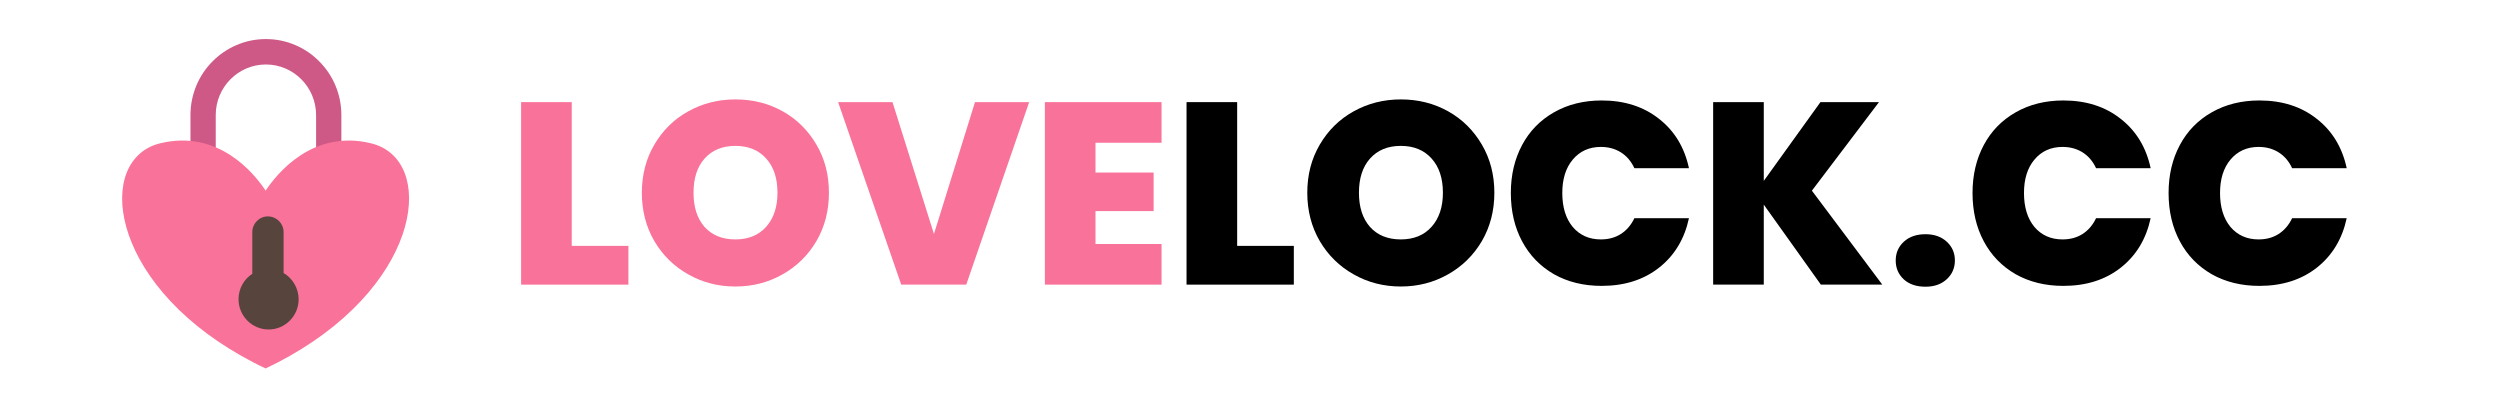
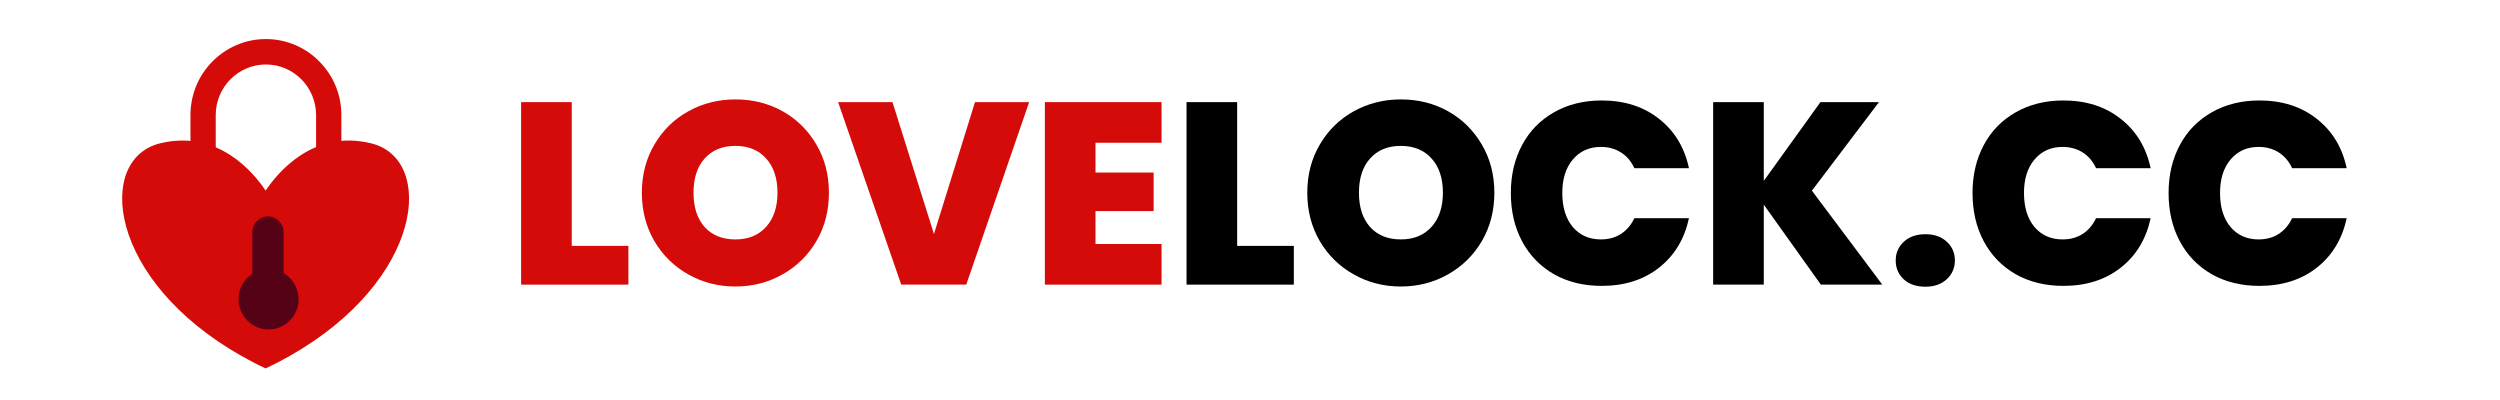
<svg xmlns="http://www.w3.org/2000/svg" width="250" zoomAndPan="magnify" viewBox="0 0 187.5 30" height="40" preserveAspectRatio="xMidYMid meet" version="1.0">
  <defs>
    <g />
-     <clipPath id="cb0e94069e">
+     <clipPath id="58e11e9d7f">
      <path d="M 14 2.91 L 26 2.91 L 26 19 L 14 19 Z M 14 2.91 " clip-rule="nonzero" />
    </clipPath>
-     <clipPath id="b61af6c150">
+     <clipPath id="230ad236a7">
      <path d="M 9 10 L 31 10 L 31 27.652 L 9 27.652 Z M 9 10 " clip-rule="nonzero" />
    </clipPath>
  </defs>
-   <g clip-path="url(#cb0e94069e)">
-     <path fill="#ce5986" d="M 19.941 18.691 C 19.18 18.691 18.438 18.539 17.742 18.242 C 17.066 17.957 16.461 17.547 15.941 17.023 C 15.426 16.5 15.016 15.891 14.73 15.211 C 14.434 14.512 14.285 13.766 14.285 12.996 L 14.285 8.629 C 14.285 7.859 14.438 7.113 14.73 6.41 C 15.016 5.73 15.422 5.121 15.941 4.602 C 16.461 4.078 17.066 3.668 17.742 3.379 C 18.438 3.078 19.18 2.93 19.941 2.93 C 20.707 2.93 21.449 3.082 22.145 3.379 C 22.82 3.668 23.426 4.074 23.941 4.602 C 24.461 5.121 24.871 5.73 25.156 6.41 C 25.453 7.113 25.602 7.859 25.602 8.629 L 25.602 12.996 C 25.602 13.766 25.449 14.512 25.156 15.211 C 24.871 15.891 24.465 16.5 23.941 17.023 C 23.426 17.543 22.82 17.957 22.145 18.242 C 21.449 18.539 20.707 18.691 19.941 18.691 Z M 19.941 4.836 C 17.871 4.836 16.18 6.535 16.18 8.629 L 16.18 12.996 C 16.18 15.082 17.863 16.785 19.941 16.785 C 22.016 16.785 23.707 15.086 23.707 12.996 L 23.707 8.629 C 23.703 6.535 22.016 4.836 19.941 4.836 Z M 19.941 4.836 " fill-opacity="1" fill-rule="nonzero" />
+   <g clip-path="url(#58e11e9d7f)">
+     <path fill="#d50b0a" d="M 19.941 18.691 C 19.18 18.691 18.438 18.539 17.742 18.242 C 17.066 17.957 16.461 17.547 15.941 17.023 C 15.426 16.5 15.016 15.891 14.73 15.211 C 14.434 14.512 14.285 13.766 14.285 12.996 L 14.285 8.629 C 14.285 7.859 14.438 7.113 14.73 6.41 C 15.016 5.73 15.422 5.121 15.941 4.602 C 16.461 4.078 17.066 3.668 17.742 3.379 C 18.438 3.078 19.18 2.93 19.941 2.93 C 20.707 2.93 21.449 3.082 22.145 3.379 C 22.82 3.668 23.426 4.074 23.941 4.602 C 24.461 5.121 24.871 5.73 25.156 6.41 C 25.453 7.113 25.602 7.859 25.602 8.629 L 25.602 12.996 C 25.602 13.766 25.449 14.512 25.156 15.211 C 24.871 15.891 24.465 16.5 23.941 17.023 C 23.426 17.543 22.82 17.957 22.145 18.242 C 21.449 18.539 20.707 18.691 19.941 18.691 Z M 19.941 4.836 C 17.871 4.836 16.18 6.535 16.18 8.629 L 16.18 12.996 C 16.18 15.082 17.863 16.785 19.941 16.785 C 22.016 16.785 23.707 15.086 23.707 12.996 L 23.707 8.629 C 23.703 6.535 22.016 4.836 19.941 4.836 Z M 19.941 4.836 " fill-opacity="1" fill-rule="nonzero" />
  </g>
-   <g clip-path="url(#b61af6c150)">
-     <path fill="#f9729a" d="M 27.836 10.75 C 23.453 9.676 20.77 13.023 19.922 14.297 C 19.078 13.023 16.387 9.676 12.004 10.75 C 7.184 11.93 8.035 21 18.117 26.699 C 18.691 27.023 19.285 27.336 19.922 27.633 C 20.551 27.336 21.152 27.023 21.723 26.699 C 31.809 20.992 32.656 11.926 27.836 10.75 Z M 27.836 10.75 " fill-opacity="1" fill-rule="nonzero" />
+   <g clip-path="url(#230ad236a7)">
+     <path fill="#d50b0a" d="M 27.836 10.75 C 23.453 9.676 20.77 13.023 19.922 14.297 C 19.078 13.023 16.387 9.676 12.004 10.75 C 7.184 11.93 8.035 21 18.117 26.699 C 18.691 27.023 19.285 27.336 19.922 27.633 C 20.551 27.336 21.152 27.023 21.723 26.699 C 31.809 20.992 32.656 11.926 27.836 10.75 Z M 27.836 10.75 " fill-opacity="1" fill-rule="nonzero" />
  </g>
-   <path fill="#57443d" d="M 21.27 20.477 L 21.27 17.414 C 21.27 16.758 20.742 16.23 20.094 16.23 C 19.441 16.23 18.922 16.762 18.922 17.414 L 18.922 20.535 C 18.301 20.938 17.891 21.637 17.891 22.441 C 17.891 23.691 18.898 24.711 20.145 24.711 C 21.387 24.711 22.398 23.695 22.398 22.441 C 22.391 21.605 21.938 20.867 21.27 20.477 Z M 21.27 20.477 " fill-opacity="1" fill-rule="nonzero" />
-   <g fill="#f9729a" fill-opacity="1">
+   <path fill="#560216" d="M 21.27 20.477 L 21.27 17.414 C 21.27 16.758 20.742 16.23 20.094 16.23 C 19.441 16.23 18.922 16.762 18.922 17.414 L 18.922 20.535 C 18.301 20.938 17.891 21.637 17.891 22.441 C 17.891 23.691 18.898 24.711 20.145 24.711 C 21.387 24.711 22.398 23.695 22.398 22.441 C 22.391 21.605 21.938 20.867 21.27 20.477 Z M 21.27 20.477 " fill-opacity="1" fill-rule="nonzero" />
+   <g fill="#d50b0a" fill-opacity="1">
    <g transform="translate(37.98904, 21.34712)">
      <g>
        <path d="M 4.891 -2.906 L 9.141 -2.906 L 9.141 0 L 1.094 0 L 1.094 -13.688 L 4.891 -13.688 Z M 4.891 -2.906 " />
      </g>
    </g>
  </g>
-   <g fill="#f9729a" fill-opacity="1">
+   <g fill="#d50b0a" fill-opacity="1">
    <g transform="translate(47.51385, 21.34712)">
      <g>
        <path d="M 7.641 0.141 C 6.359 0.141 5.18 -0.16 4.109 -0.766 C 3.035 -1.367 2.188 -2.203 1.562 -3.266 C 0.938 -4.336 0.625 -5.547 0.625 -6.891 C 0.625 -8.234 0.938 -9.438 1.562 -10.5 C 2.188 -11.57 3.035 -12.406 4.109 -13 C 5.18 -13.594 6.359 -13.891 7.641 -13.891 C 8.941 -13.891 10.125 -13.594 11.188 -13 C 12.25 -12.406 13.094 -11.57 13.719 -10.5 C 14.344 -9.438 14.656 -8.234 14.656 -6.891 C 14.656 -5.547 14.344 -4.336 13.719 -3.266 C 13.094 -2.203 12.242 -1.367 11.172 -0.766 C 10.098 -0.16 8.922 0.141 7.641 0.141 Z M 7.641 -3.391 C 8.617 -3.391 9.391 -3.707 9.953 -4.344 C 10.516 -4.977 10.797 -5.828 10.797 -6.891 C 10.797 -7.973 10.516 -8.828 9.953 -9.453 C 9.391 -10.086 8.617 -10.406 7.641 -10.406 C 6.66 -10.406 5.891 -10.086 5.328 -9.453 C 4.773 -8.828 4.5 -7.973 4.5 -6.891 C 4.5 -5.816 4.773 -4.961 5.328 -4.328 C 5.891 -3.703 6.66 -3.391 7.641 -3.391 Z M 7.641 -3.391 " />
      </g>
    </g>
  </g>
-   <g fill="#f9729a" fill-opacity="1">
+   <g fill="#d50b0a" fill-opacity="1">
    <g transform="translate(62.7807, 21.34712)">
      <g>
        <path d="M 14.406 -13.688 L 9.688 0 L 4.812 0 L 0.078 -13.688 L 4.156 -13.688 L 7.266 -3.797 L 10.344 -13.688 Z M 14.406 -13.688 " />
      </g>
    </g>
  </g>
-   <g fill="#f9729a" fill-opacity="1">
+   <g fill="#d50b0a" fill-opacity="1">
    <g transform="translate(77.2716, 21.34712)">
      <g>
        <path d="M 4.891 -10.641 L 4.891 -8.406 L 9.25 -8.406 L 9.25 -5.516 L 4.891 -5.516 L 4.891 -3.047 L 9.844 -3.047 L 9.844 0 L 1.094 0 L 1.094 -13.688 L 9.844 -13.688 L 9.844 -10.641 Z M 4.891 -10.641 " />
      </g>
    </g>
  </g>
  <g fill="#000000" fill-opacity="1">
    <g transform="translate(87.89622, 21.34712)">
      <g>
        <path d="M 4.891 -2.906 L 9.141 -2.906 L 9.141 0 L 1.094 0 L 1.094 -13.688 L 4.891 -13.688 Z M 4.891 -2.906 " />
      </g>
    </g>
  </g>
  <g fill="#000000" fill-opacity="1">
    <g transform="translate(97.42102, 21.34712)">
      <g>
        <path d="M 7.641 0.141 C 6.359 0.141 5.18 -0.16 4.109 -0.766 C 3.035 -1.367 2.188 -2.203 1.562 -3.266 C 0.938 -4.336 0.625 -5.547 0.625 -6.891 C 0.625 -8.234 0.938 -9.438 1.562 -10.5 C 2.188 -11.57 3.035 -12.406 4.109 -13 C 5.18 -13.594 6.359 -13.891 7.641 -13.891 C 8.941 -13.891 10.125 -13.594 11.188 -13 C 12.25 -12.406 13.094 -11.57 13.719 -10.5 C 14.344 -9.438 14.656 -8.234 14.656 -6.891 C 14.656 -5.547 14.344 -4.336 13.719 -3.266 C 13.094 -2.203 12.242 -1.367 11.172 -0.766 C 10.098 -0.16 8.922 0.141 7.641 0.141 Z M 7.641 -3.391 C 8.617 -3.391 9.391 -3.707 9.953 -4.344 C 10.516 -4.977 10.797 -5.828 10.797 -6.891 C 10.797 -7.973 10.516 -8.828 9.953 -9.453 C 9.391 -10.086 8.617 -10.406 7.641 -10.406 C 6.66 -10.406 5.891 -10.086 5.328 -9.453 C 4.773 -8.828 4.5 -7.973 4.5 -6.891 C 4.5 -5.816 4.773 -4.961 5.328 -4.328 C 5.891 -3.703 6.66 -3.391 7.641 -3.391 Z M 7.641 -3.391 " />
      </g>
    </g>
  </g>
  <g fill="#000000" fill-opacity="1">
    <g transform="translate(112.6879, 21.34712)">
      <g>
        <path d="M 0.625 -6.875 C 0.625 -8.219 0.906 -9.414 1.469 -10.469 C 2.031 -11.52 2.828 -12.336 3.859 -12.922 C 4.898 -13.516 6.094 -13.812 7.438 -13.812 C 9.145 -13.812 10.578 -13.352 11.734 -12.438 C 12.898 -11.531 13.648 -10.297 13.984 -8.734 L 9.891 -8.734 C 9.648 -9.254 9.312 -9.648 8.875 -9.922 C 8.445 -10.191 7.945 -10.328 7.375 -10.328 C 6.5 -10.328 5.797 -10.008 5.266 -9.375 C 4.742 -8.75 4.484 -7.914 4.484 -6.875 C 4.484 -5.812 4.742 -4.961 5.266 -4.328 C 5.797 -3.703 6.5 -3.391 7.375 -3.391 C 7.945 -3.391 8.445 -3.523 8.875 -3.797 C 9.312 -4.078 9.648 -4.473 9.891 -4.984 L 13.984 -4.984 C 13.648 -3.422 12.898 -2.18 11.734 -1.266 C 10.578 -0.359 9.145 0.094 7.438 0.094 C 6.094 0.094 4.898 -0.195 3.859 -0.781 C 2.828 -1.375 2.031 -2.195 1.469 -3.25 C 0.906 -4.301 0.625 -5.508 0.625 -6.875 Z M 0.625 -6.875 " />
      </g>
    </g>
  </g>
  <g fill="#000000" fill-opacity="1">
    <g transform="translate(127.3922, 21.34712)">
      <g>
        <path d="M 9.172 0 L 4.891 -6 L 4.891 0 L 1.094 0 L 1.094 -13.688 L 4.891 -13.688 L 4.891 -7.781 L 9.141 -13.688 L 13.531 -13.688 L 8.5 -7.047 L 13.781 0 Z M 9.172 0 " />
      </g>
    </g>
  </g>
  <g fill="#000000" fill-opacity="1">
    <g transform="translate(141.4757, 21.34712)">
      <g>
        <path d="M 2.938 0.156 C 2.258 0.156 1.719 -0.023 1.312 -0.391 C 0.906 -0.766 0.703 -1.238 0.703 -1.812 C 0.703 -2.375 0.906 -2.844 1.312 -3.219 C 1.719 -3.594 2.258 -3.781 2.938 -3.781 C 3.594 -3.781 4.125 -3.594 4.531 -3.219 C 4.938 -2.844 5.141 -2.375 5.141 -1.812 C 5.141 -1.25 4.938 -0.781 4.531 -0.406 C 4.125 -0.031 3.594 0.156 2.938 0.156 Z M 2.938 0.156 " />
      </g>
    </g>
  </g>
  <g fill="#000000" fill-opacity="1">
    <g transform="translate(147.3147, 21.34712)">
      <g>
        <path d="M 0.625 -6.875 C 0.625 -8.219 0.906 -9.414 1.469 -10.469 C 2.031 -11.52 2.828 -12.336 3.859 -12.922 C 4.898 -13.516 6.094 -13.812 7.438 -13.812 C 9.145 -13.812 10.578 -13.352 11.734 -12.438 C 12.898 -11.531 13.648 -10.297 13.984 -8.734 L 9.891 -8.734 C 9.648 -9.254 9.312 -9.648 8.875 -9.922 C 8.445 -10.191 7.945 -10.328 7.375 -10.328 C 6.5 -10.328 5.797 -10.008 5.266 -9.375 C 4.742 -8.75 4.484 -7.914 4.484 -6.875 C 4.484 -5.812 4.742 -4.961 5.266 -4.328 C 5.797 -3.703 6.5 -3.391 7.375 -3.391 C 7.945 -3.391 8.445 -3.523 8.875 -3.797 C 9.312 -4.078 9.648 -4.473 9.891 -4.984 L 13.984 -4.984 C 13.648 -3.422 12.898 -2.18 11.734 -1.266 C 10.578 -0.359 9.145 0.094 7.438 0.094 C 6.094 0.094 4.898 -0.195 3.859 -0.781 C 2.828 -1.375 2.031 -2.195 1.469 -3.25 C 0.906 -4.301 0.625 -5.508 0.625 -6.875 Z M 0.625 -6.875 " />
      </g>
    </g>
  </g>
  <g fill="#000000" fill-opacity="1">
    <g transform="translate(162.019, 21.34712)">
      <g>
        <path d="M 0.625 -6.875 C 0.625 -8.219 0.906 -9.414 1.469 -10.469 C 2.031 -11.52 2.828 -12.336 3.859 -12.922 C 4.898 -13.516 6.094 -13.812 7.438 -13.812 C 9.145 -13.812 10.578 -13.352 11.734 -12.438 C 12.898 -11.531 13.648 -10.297 13.984 -8.734 L 9.891 -8.734 C 9.648 -9.254 9.312 -9.648 8.875 -9.922 C 8.445 -10.191 7.945 -10.328 7.375 -10.328 C 6.5 -10.328 5.797 -10.008 5.266 -9.375 C 4.742 -8.75 4.484 -7.914 4.484 -6.875 C 4.484 -5.812 4.742 -4.961 5.266 -4.328 C 5.797 -3.703 6.5 -3.391 7.375 -3.391 C 7.945 -3.391 8.445 -3.523 8.875 -3.797 C 9.312 -4.078 9.648 -4.473 9.891 -4.984 L 13.984 -4.984 C 13.648 -3.422 12.898 -2.18 11.734 -1.266 C 10.578 -0.359 9.145 0.094 7.438 0.094 C 6.094 0.094 4.898 -0.195 3.859 -0.781 C 2.828 -1.375 2.031 -2.195 1.469 -3.25 C 0.906 -4.301 0.625 -5.508 0.625 -6.875 Z M 0.625 -6.875 " />
      </g>
    </g>
  </g>
</svg>
